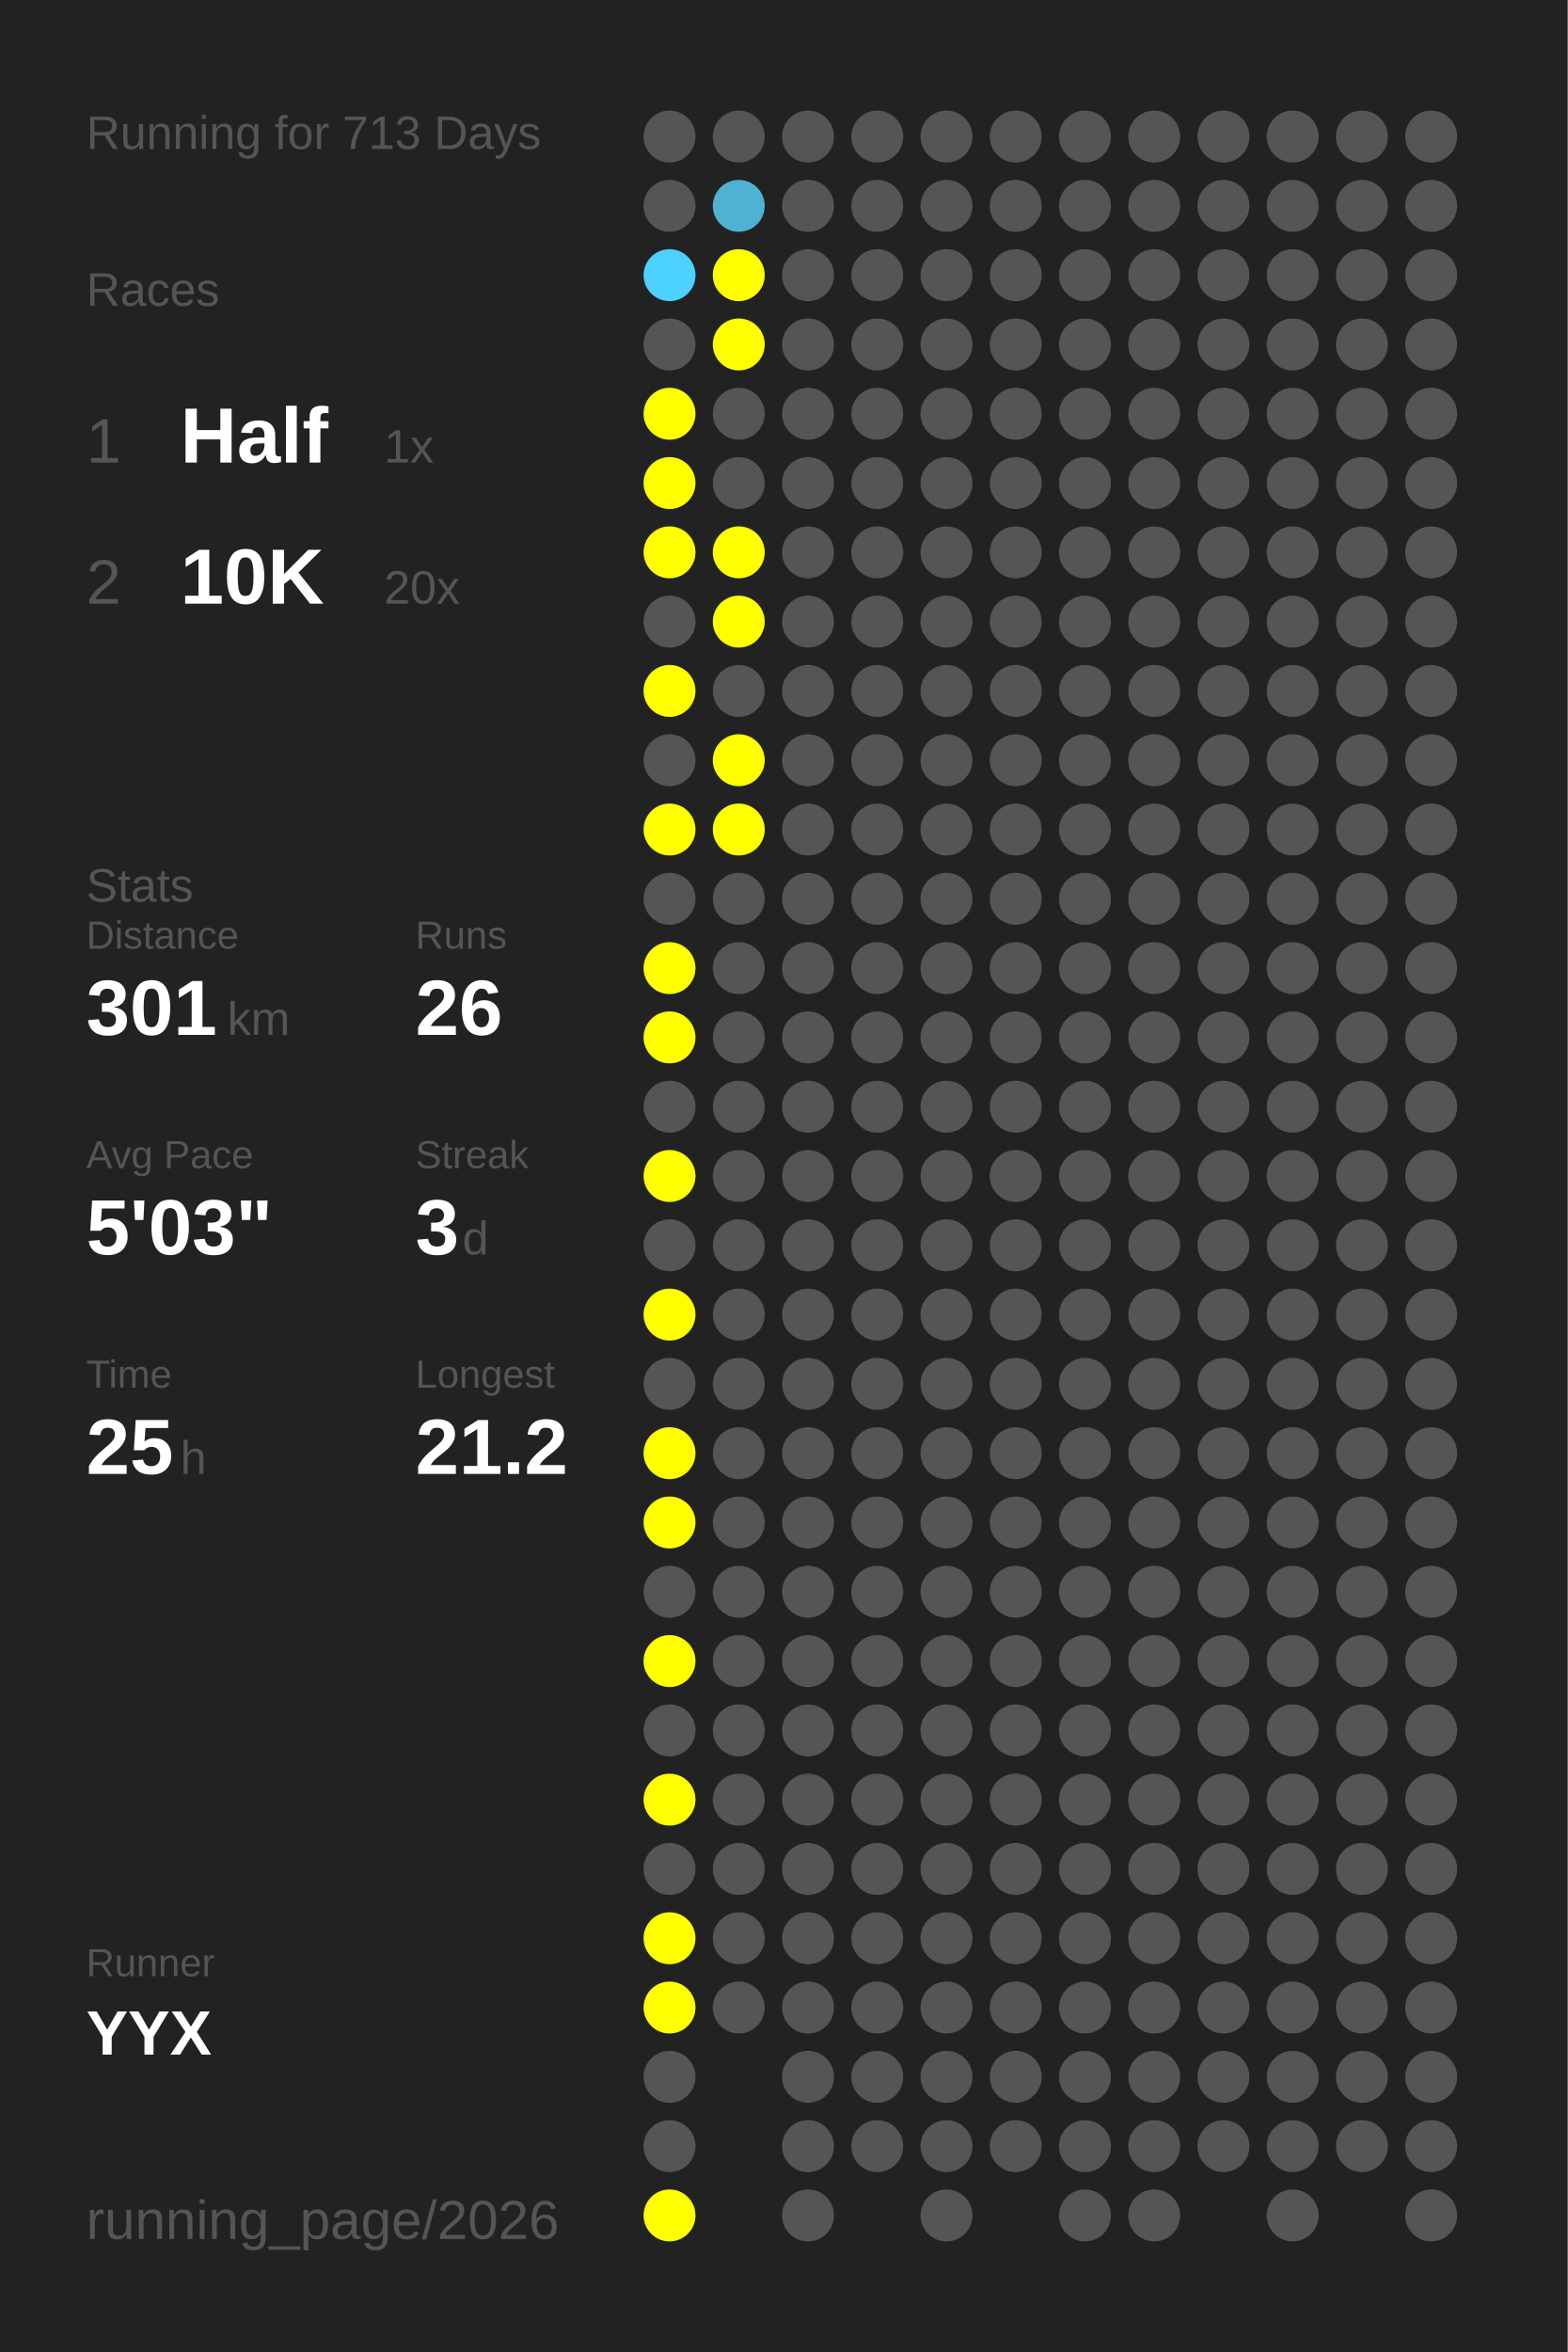
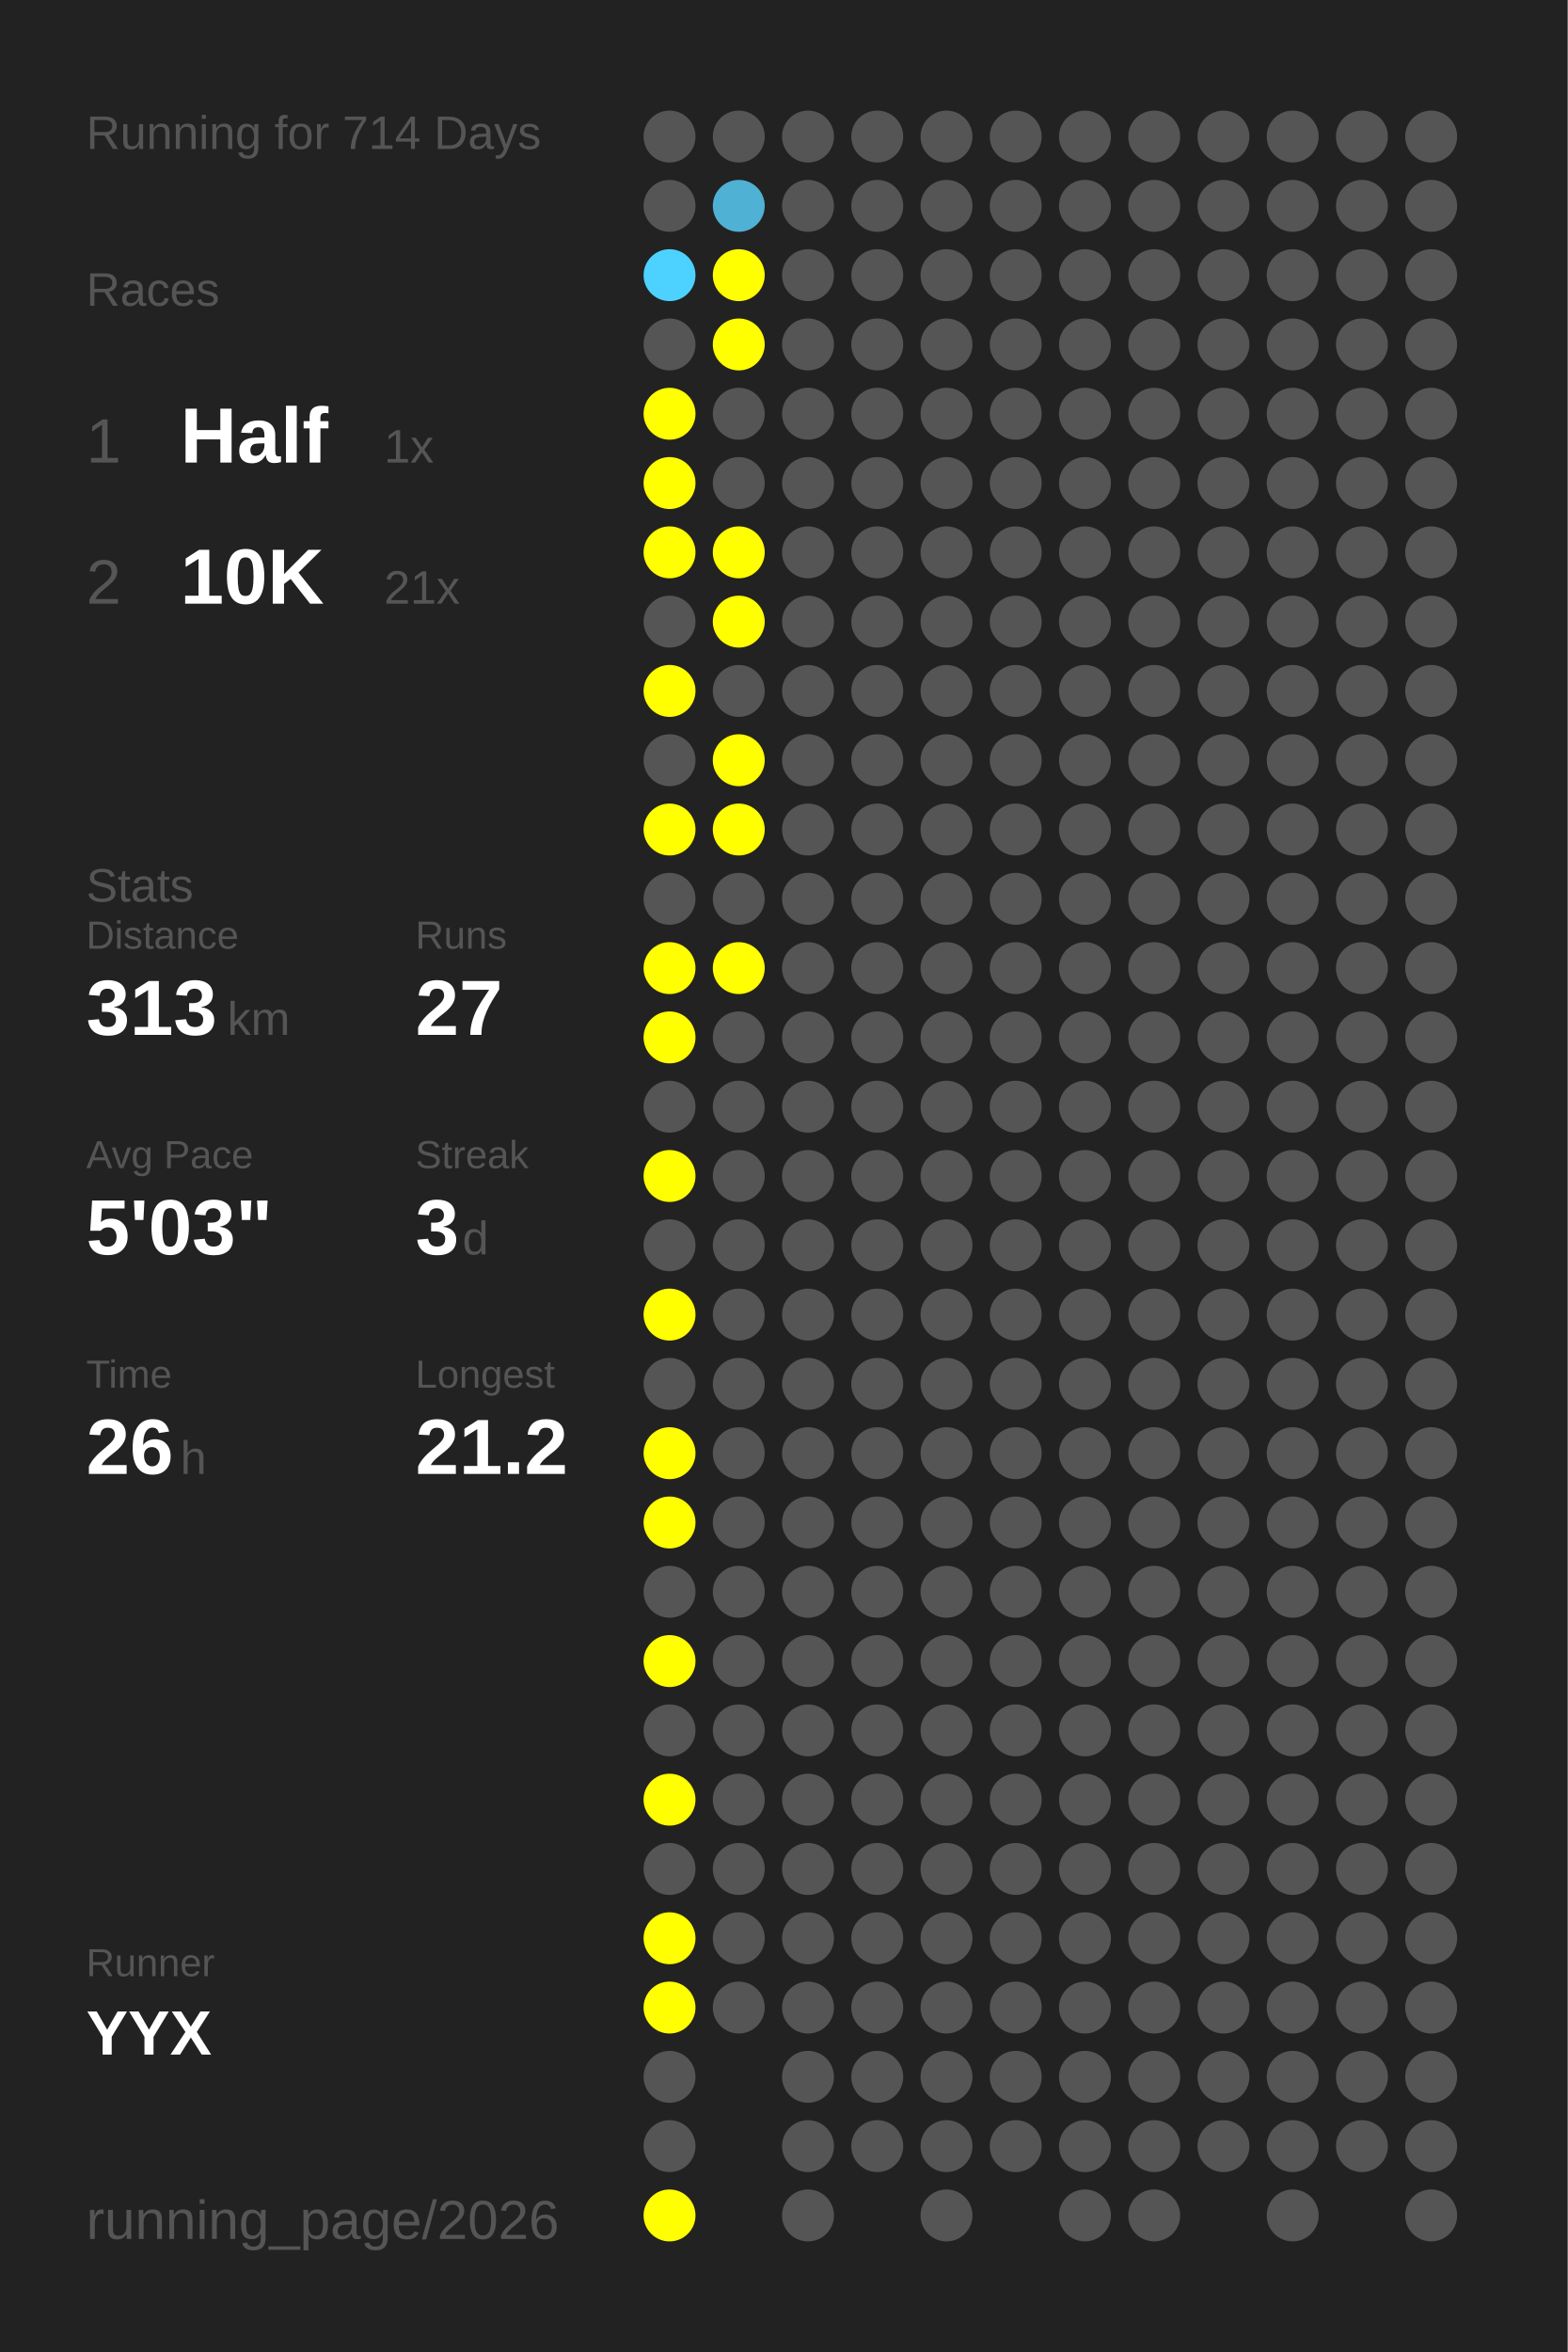
<svg xmlns="http://www.w3.org/2000/svg" baseProfile="full" height="300mm" version="1.1" viewBox="0,0,200,300" width="200mm">
  <defs />
  <rect fill="#222222" height="300" width="200" x="0" y="0" />
-   <text fill="#555555" style="font-size:6px; font-family:Arial;" x="11" y="19">Running for 713 Days</text>
+   <text fill="#555555" style="font-size:6px; font-family:Arial;" x="11" y="19">Running for 714 Days</text>
  <text fill="#555555" style="font-size:6px; font-family:Arial;" x="11" y="39">Races</text>
  <text fill="#555555" style="font-size:8px; font-family:Arial;" x="11" y="59">1</text>
  <text fill="#FFFFFF" style="font-size:10px; font-family:Arial; font-weight:bold;" x="23" y="59">Half</text>
  <text fill="#555555" style="font-size:6px; font-family:Arial;" x="49" y="59">1x</text>
  <text fill="#555555" style="font-size:8px; font-family:Arial;" x="11" y="77">2</text>
  <text fill="#FFFFFF" style="font-size:10px; font-family:Arial; font-weight:bold;" x="23" y="77">10K</text>
-   <text fill="#555555" style="font-size:6px; font-family:Arial;" x="49" y="77">20x</text>
+   <text fill="#555555" style="font-size:6px; font-family:Arial;" x="49" y="77">21x</text>
  <text fill="#555555" style="font-size:6px; font-family:Arial;" x="11" y="115">Stats</text>
  <text fill="#555555" style="font-size:5px; font-family:Arial;" x="11" y="121">Distance</text>
-   <text fill="#FFFFFF" style="font-size:10px; font-family:Arial; font-weight:bold;" x="11" y="132">301</text>
+   <text fill="#FFFFFF" style="font-size:10px; font-family:Arial; font-weight:bold;" x="11" y="132">313</text>
  <text fill="#555555" style="font-size:6px; font-family:Arial;" x="29" y="132">km</text>
  <text fill="#555555" style="font-size:5px; font-family:Arial;" x="53" y="121">Runs</text>
-   <text fill="#FFFFFF" style="font-size:10px; font-family:Arial; font-weight:bold;" x="53" y="132">26</text>
+   <text fill="#FFFFFF" style="font-size:10px; font-family:Arial; font-weight:bold;" x="53" y="132">27</text>
  <text fill="#555555" style="font-size:5px; font-family:Arial;" x="11" y="149">Avg Pace</text>
  <text fill="#FFFFFF" style="font-size:10px; font-family:Arial; font-weight:bold;" x="11" y="160">5'03"</text>
  <text fill="#555555" style="font-size:5px; font-family:Arial;" x="53" y="149">Streak</text>
  <text fill="#FFFFFF" style="font-size:10px; font-family:Arial; font-weight:bold;" x="53" y="160">3</text>
  <text fill="#555555" style="font-size:6px; font-family:Arial;" x="59" y="160">d</text>
  <text fill="#555555" style="font-size:5px; font-family:Arial;" x="11" y="177">Time</text>
-   <text fill="#FFFFFF" style="font-size:10px; font-family:Arial; font-weight:bold;" x="11" y="188">25</text>
+   <text fill="#FFFFFF" style="font-size:10px; font-family:Arial; font-weight:bold;" x="11" y="188">26</text>
  <text fill="#555555" style="font-size:6px; font-family:Arial;" x="23" y="188">h</text>
  <text fill="#555555" style="font-size:5px; font-family:Arial;" x="53" y="177">Longest</text>
  <text fill="#FFFFFF" style="font-size:10px; font-family:Arial; font-weight:bold;" x="53" y="188">21.2</text>
  <text fill="#555555" style="font-size:5px; font-family:Arial;" x="11" y="252.065">Runner</text>
  <text fill="#FFFFFF" style="font-size:8px; font-family:Arial; font-weight:bold;" x="11" y="262.065">YYX</text>
  <text fill="#555555" style="font-size:7px; font-family:Arial;" x="11" y="285.581">running_page/2026</text>
  <circle cx="85.417" cy="17.419" fill="#555555" r="3.312" />
  <circle cx="85.417" cy="26.258" fill="#555555" r="3.312" />
  <circle cx="85.417" cy="35.097" fill="#4dd1fe" r="3.312" />
  <circle cx="85.417" cy="43.935" fill="#555555" r="3.312" />
  <circle cx="85.417" cy="52.774" fill="#FFFF00" r="3.312" />
  <circle cx="85.417" cy="61.613" fill="#FFFF00" r="3.312" />
  <circle cx="85.417" cy="70.452" fill="#FFFF00" r="3.312" />
  <circle cx="85.417" cy="79.29" fill="#555555" r="3.312" />
  <circle cx="85.417" cy="88.129" fill="#FFFF00" r="3.312" />
  <circle cx="85.417" cy="96.968" fill="#555555" r="3.312" />
  <circle cx="85.417" cy="105.806" fill="#FFFF00" r="3.312" />
  <circle cx="85.417" cy="114.645" fill="#555555" r="3.312" />
  <circle cx="85.417" cy="123.484" fill="#FFFF00" r="3.312" />
  <circle cx="85.417" cy="132.323" fill="#FFFF00" r="3.312" />
  <circle cx="85.417" cy="141.161" fill="#555555" r="3.312" />
  <circle cx="85.417" cy="150" fill="#FFFF00" r="3.312" />
  <circle cx="85.417" cy="158.839" fill="#555555" r="3.312" />
  <circle cx="85.417" cy="167.677" fill="#FFFF00" r="3.312" />
  <circle cx="85.417" cy="176.516" fill="#555555" r="3.312" />
  <circle cx="85.417" cy="185.355" fill="#FFFF00" r="3.312" />
  <circle cx="85.417" cy="194.194" fill="#FFFF00" r="3.312" />
  <circle cx="85.417" cy="203.032" fill="#555555" r="3.312" />
  <circle cx="85.417" cy="211.871" fill="#FFFF00" r="3.312" />
  <circle cx="85.417" cy="220.71" fill="#555555" r="3.312" />
  <circle cx="85.417" cy="229.548" fill="#FFFF00" r="3.312" />
  <circle cx="85.417" cy="238.387" fill="#555555" r="3.312" />
  <circle cx="85.417" cy="247.226" fill="#FFFF00" r="3.312" />
  <circle cx="85.417" cy="256.065" fill="#FFFF00" r="3.312" />
  <circle cx="85.417" cy="264.903" fill="#555555" r="3.312" />
  <circle cx="85.417" cy="273.742" fill="#555555" r="3.312" />
  <circle cx="85.417" cy="282.581" fill="#FFFF00" r="3.312" />
  <circle cx="94.25" cy="17.419" fill="#555555" r="3.312" />
  <circle cx="94.25" cy="26.258" fill="#4fb1d3" r="3.312" />
  <circle cx="94.25" cy="35.097" fill="#FFFF00" r="3.312" />
  <circle cx="94.25" cy="43.935" fill="#FFFF00" r="3.312" />
  <circle cx="94.25" cy="52.774" fill="#555555" r="3.312" />
  <circle cx="94.25" cy="61.613" fill="#555555" r="3.312" />
  <circle cx="94.25" cy="70.452" fill="#FFFF00" r="3.312" />
  <circle cx="94.25" cy="79.29" fill="#FFFF00" r="3.312" />
  <circle cx="94.25" cy="88.129" fill="#555555" r="3.312" />
  <circle cx="94.25" cy="96.968" fill="#FFFF00" r="3.312" />
  <circle cx="94.25" cy="105.806" fill="#FFFF00" r="3.312" />
  <circle cx="94.25" cy="114.645" fill="#555555" r="3.312" />
-   <circle cx="94.25" cy="123.484" fill="#555555" r="3.312" />
+   <circle cx="94.25" cy="123.484" fill="#FFFF00" r="3.312" />
  <circle cx="94.25" cy="132.323" fill="#555555" r="3.312" />
  <circle cx="94.25" cy="141.161" fill="#555555" r="3.312" />
  <circle cx="94.25" cy="150" fill="#555555" r="3.312" />
  <circle cx="94.25" cy="158.839" fill="#555555" r="3.312" />
  <circle cx="94.25" cy="167.677" fill="#555555" r="3.312" />
  <circle cx="94.25" cy="176.516" fill="#555555" r="3.312" />
  <circle cx="94.25" cy="185.355" fill="#555555" r="3.312" />
  <circle cx="94.25" cy="194.194" fill="#555555" r="3.312" />
  <circle cx="94.25" cy="203.032" fill="#555555" r="3.312" />
  <circle cx="94.25" cy="211.871" fill="#555555" r="3.312" />
  <circle cx="94.25" cy="220.71" fill="#555555" r="3.312" />
  <circle cx="94.25" cy="229.548" fill="#555555" r="3.312" />
  <circle cx="94.25" cy="238.387" fill="#555555" r="3.312" />
  <circle cx="94.25" cy="247.226" fill="#555555" r="3.312" />
  <circle cx="94.25" cy="256.065" fill="#555555" r="3.312" />
  <circle cx="103.083" cy="17.419" fill="#555555" r="3.312" />
  <circle cx="103.083" cy="26.258" fill="#555555" r="3.312" />
  <circle cx="103.083" cy="35.097" fill="#555555" r="3.312" />
  <circle cx="103.083" cy="43.935" fill="#555555" r="3.312" />
  <circle cx="103.083" cy="52.774" fill="#555555" r="3.312" />
  <circle cx="103.083" cy="61.613" fill="#555555" r="3.312" />
  <circle cx="103.083" cy="70.452" fill="#555555" r="3.312" />
  <circle cx="103.083" cy="79.29" fill="#555555" r="3.312" />
  <circle cx="103.083" cy="88.129" fill="#555555" r="3.312" />
  <circle cx="103.083" cy="96.968" fill="#555555" r="3.312" />
  <circle cx="103.083" cy="105.806" fill="#555555" r="3.312" />
  <circle cx="103.083" cy="114.645" fill="#555555" r="3.312" />
  <circle cx="103.083" cy="123.484" fill="#555555" r="3.312" />
  <circle cx="103.083" cy="132.323" fill="#555555" r="3.312" />
  <circle cx="103.083" cy="141.161" fill="#555555" r="3.312" />
  <circle cx="103.083" cy="150" fill="#555555" r="3.312" />
  <circle cx="103.083" cy="158.839" fill="#555555" r="3.312" />
  <circle cx="103.083" cy="167.677" fill="#555555" r="3.312" />
  <circle cx="103.083" cy="176.516" fill="#555555" r="3.312" />
  <circle cx="103.083" cy="185.355" fill="#555555" r="3.312" />
  <circle cx="103.083" cy="194.194" fill="#555555" r="3.312" />
  <circle cx="103.083" cy="203.032" fill="#555555" r="3.312" />
  <circle cx="103.083" cy="211.871" fill="#555555" r="3.312" />
  <circle cx="103.083" cy="220.71" fill="#555555" r="3.312" />
  <circle cx="103.083" cy="229.548" fill="#555555" r="3.312" />
  <circle cx="103.083" cy="238.387" fill="#555555" r="3.312" />
  <circle cx="103.083" cy="247.226" fill="#555555" r="3.312" />
  <circle cx="103.083" cy="256.065" fill="#555555" r="3.312" />
  <circle cx="103.083" cy="264.903" fill="#555555" r="3.312" />
  <circle cx="103.083" cy="273.742" fill="#555555" r="3.312" />
  <circle cx="103.083" cy="282.581" fill="#555555" r="3.312" />
  <circle cx="111.917" cy="17.419" fill="#555555" r="3.312" />
  <circle cx="111.917" cy="26.258" fill="#555555" r="3.312" />
  <circle cx="111.917" cy="35.097" fill="#555555" r="3.312" />
  <circle cx="111.917" cy="43.935" fill="#555555" r="3.312" />
  <circle cx="111.917" cy="52.774" fill="#555555" r="3.312" />
  <circle cx="111.917" cy="61.613" fill="#555555" r="3.312" />
  <circle cx="111.917" cy="70.452" fill="#555555" r="3.312" />
  <circle cx="111.917" cy="79.29" fill="#555555" r="3.312" />
  <circle cx="111.917" cy="88.129" fill="#555555" r="3.312" />
  <circle cx="111.917" cy="96.968" fill="#555555" r="3.312" />
  <circle cx="111.917" cy="105.806" fill="#555555" r="3.312" />
  <circle cx="111.917" cy="114.645" fill="#555555" r="3.312" />
  <circle cx="111.917" cy="123.484" fill="#555555" r="3.312" />
  <circle cx="111.917" cy="132.323" fill="#555555" r="3.312" />
  <circle cx="111.917" cy="141.161" fill="#555555" r="3.312" />
  <circle cx="111.917" cy="150" fill="#555555" r="3.312" />
  <circle cx="111.917" cy="158.839" fill="#555555" r="3.312" />
  <circle cx="111.917" cy="167.677" fill="#555555" r="3.312" />
  <circle cx="111.917" cy="176.516" fill="#555555" r="3.312" />
  <circle cx="111.917" cy="185.355" fill="#555555" r="3.312" />
  <circle cx="111.917" cy="194.194" fill="#555555" r="3.312" />
  <circle cx="111.917" cy="203.032" fill="#555555" r="3.312" />
  <circle cx="111.917" cy="211.871" fill="#555555" r="3.312" />
  <circle cx="111.917" cy="220.71" fill="#555555" r="3.312" />
  <circle cx="111.917" cy="229.548" fill="#555555" r="3.312" />
  <circle cx="111.917" cy="238.387" fill="#555555" r="3.312" />
  <circle cx="111.917" cy="247.226" fill="#555555" r="3.312" />
  <circle cx="111.917" cy="256.065" fill="#555555" r="3.312" />
  <circle cx="111.917" cy="264.903" fill="#555555" r="3.312" />
  <circle cx="111.917" cy="273.742" fill="#555555" r="3.312" />
  <circle cx="120.75" cy="17.419" fill="#555555" r="3.312" />
  <circle cx="120.75" cy="26.258" fill="#555555" r="3.312" />
  <circle cx="120.75" cy="35.097" fill="#555555" r="3.312" />
  <circle cx="120.75" cy="43.935" fill="#555555" r="3.312" />
  <circle cx="120.75" cy="52.774" fill="#555555" r="3.312" />
  <circle cx="120.75" cy="61.613" fill="#555555" r="3.312" />
  <circle cx="120.75" cy="70.452" fill="#555555" r="3.312" />
  <circle cx="120.75" cy="79.29" fill="#555555" r="3.312" />
  <circle cx="120.75" cy="88.129" fill="#555555" r="3.312" />
  <circle cx="120.75" cy="96.968" fill="#555555" r="3.312" />
  <circle cx="120.75" cy="105.806" fill="#555555" r="3.312" />
  <circle cx="120.75" cy="114.645" fill="#555555" r="3.312" />
  <circle cx="120.75" cy="123.484" fill="#555555" r="3.312" />
  <circle cx="120.75" cy="132.323" fill="#555555" r="3.312" />
  <circle cx="120.75" cy="141.161" fill="#555555" r="3.312" />
  <circle cx="120.75" cy="150" fill="#555555" r="3.312" />
  <circle cx="120.75" cy="158.839" fill="#555555" r="3.312" />
  <circle cx="120.75" cy="167.677" fill="#555555" r="3.312" />
  <circle cx="120.75" cy="176.516" fill="#555555" r="3.312" />
  <circle cx="120.75" cy="185.355" fill="#555555" r="3.312" />
  <circle cx="120.75" cy="194.194" fill="#555555" r="3.312" />
  <circle cx="120.75" cy="203.032" fill="#555555" r="3.312" />
  <circle cx="120.75" cy="211.871" fill="#555555" r="3.312" />
  <circle cx="120.75" cy="220.71" fill="#555555" r="3.312" />
  <circle cx="120.75" cy="229.548" fill="#555555" r="3.312" />
  <circle cx="120.75" cy="238.387" fill="#555555" r="3.312" />
  <circle cx="120.75" cy="247.226" fill="#555555" r="3.312" />
  <circle cx="120.75" cy="256.065" fill="#555555" r="3.312" />
  <circle cx="120.75" cy="264.903" fill="#555555" r="3.312" />
  <circle cx="120.75" cy="273.742" fill="#555555" r="3.312" />
  <circle cx="120.75" cy="282.581" fill="#555555" r="3.312" />
  <circle cx="129.583" cy="17.419" fill="#555555" r="3.312" />
  <circle cx="129.583" cy="26.258" fill="#555555" r="3.312" />
  <circle cx="129.583" cy="35.097" fill="#555555" r="3.312" />
  <circle cx="129.583" cy="43.935" fill="#555555" r="3.312" />
  <circle cx="129.583" cy="52.774" fill="#555555" r="3.312" />
  <circle cx="129.583" cy="61.613" fill="#555555" r="3.312" />
  <circle cx="129.583" cy="70.452" fill="#555555" r="3.312" />
  <circle cx="129.583" cy="79.29" fill="#555555" r="3.312" />
  <circle cx="129.583" cy="88.129" fill="#555555" r="3.312" />
  <circle cx="129.583" cy="96.968" fill="#555555" r="3.312" />
  <circle cx="129.583" cy="105.806" fill="#555555" r="3.312" />
  <circle cx="129.583" cy="114.645" fill="#555555" r="3.312" />
  <circle cx="129.583" cy="123.484" fill="#555555" r="3.312" />
  <circle cx="129.583" cy="132.323" fill="#555555" r="3.312" />
  <circle cx="129.583" cy="141.161" fill="#555555" r="3.312" />
  <circle cx="129.583" cy="150" fill="#555555" r="3.312" />
  <circle cx="129.583" cy="158.839" fill="#555555" r="3.312" />
  <circle cx="129.583" cy="167.677" fill="#555555" r="3.312" />
  <circle cx="129.583" cy="176.516" fill="#555555" r="3.312" />
  <circle cx="129.583" cy="185.355" fill="#555555" r="3.312" />
  <circle cx="129.583" cy="194.194" fill="#555555" r="3.312" />
  <circle cx="129.583" cy="203.032" fill="#555555" r="3.312" />
  <circle cx="129.583" cy="211.871" fill="#555555" r="3.312" />
  <circle cx="129.583" cy="220.71" fill="#555555" r="3.312" />
  <circle cx="129.583" cy="229.548" fill="#555555" r="3.312" />
  <circle cx="129.583" cy="238.387" fill="#555555" r="3.312" />
  <circle cx="129.583" cy="247.226" fill="#555555" r="3.312" />
  <circle cx="129.583" cy="256.065" fill="#555555" r="3.312" />
  <circle cx="129.583" cy="264.903" fill="#555555" r="3.312" />
  <circle cx="129.583" cy="273.742" fill="#555555" r="3.312" />
  <circle cx="138.417" cy="17.419" fill="#555555" r="3.312" />
  <circle cx="138.417" cy="26.258" fill="#555555" r="3.312" />
  <circle cx="138.417" cy="35.097" fill="#555555" r="3.312" />
  <circle cx="138.417" cy="43.935" fill="#555555" r="3.312" />
  <circle cx="138.417" cy="52.774" fill="#555555" r="3.312" />
  <circle cx="138.417" cy="61.613" fill="#555555" r="3.312" />
  <circle cx="138.417" cy="70.452" fill="#555555" r="3.312" />
  <circle cx="138.417" cy="79.29" fill="#555555" r="3.312" />
  <circle cx="138.417" cy="88.129" fill="#555555" r="3.312" />
  <circle cx="138.417" cy="96.968" fill="#555555" r="3.312" />
  <circle cx="138.417" cy="105.806" fill="#555555" r="3.312" />
  <circle cx="138.417" cy="114.645" fill="#555555" r="3.312" />
  <circle cx="138.417" cy="123.484" fill="#555555" r="3.312" />
  <circle cx="138.417" cy="132.323" fill="#555555" r="3.312" />
  <circle cx="138.417" cy="141.161" fill="#555555" r="3.312" />
  <circle cx="138.417" cy="150" fill="#555555" r="3.312" />
  <circle cx="138.417" cy="158.839" fill="#555555" r="3.312" />
  <circle cx="138.417" cy="167.677" fill="#555555" r="3.312" />
  <circle cx="138.417" cy="176.516" fill="#555555" r="3.312" />
  <circle cx="138.417" cy="185.355" fill="#555555" r="3.312" />
  <circle cx="138.417" cy="194.194" fill="#555555" r="3.312" />
  <circle cx="138.417" cy="203.032" fill="#555555" r="3.312" />
  <circle cx="138.417" cy="211.871" fill="#555555" r="3.312" />
  <circle cx="138.417" cy="220.71" fill="#555555" r="3.312" />
  <circle cx="138.417" cy="229.548" fill="#555555" r="3.312" />
  <circle cx="138.417" cy="238.387" fill="#555555" r="3.312" />
  <circle cx="138.417" cy="247.226" fill="#555555" r="3.312" />
  <circle cx="138.417" cy="256.065" fill="#555555" r="3.312" />
  <circle cx="138.417" cy="264.903" fill="#555555" r="3.312" />
  <circle cx="138.417" cy="273.742" fill="#555555" r="3.312" />
  <circle cx="138.417" cy="282.581" fill="#555555" r="3.312" />
  <circle cx="147.25" cy="17.419" fill="#555555" r="3.312" />
  <circle cx="147.25" cy="26.258" fill="#555555" r="3.312" />
  <circle cx="147.25" cy="35.097" fill="#555555" r="3.312" />
  <circle cx="147.25" cy="43.935" fill="#555555" r="3.312" />
  <circle cx="147.25" cy="52.774" fill="#555555" r="3.312" />
  <circle cx="147.25" cy="61.613" fill="#555555" r="3.312" />
  <circle cx="147.25" cy="70.452" fill="#555555" r="3.312" />
  <circle cx="147.25" cy="79.29" fill="#555555" r="3.312" />
  <circle cx="147.25" cy="88.129" fill="#555555" r="3.312" />
  <circle cx="147.25" cy="96.968" fill="#555555" r="3.312" />
  <circle cx="147.25" cy="105.806" fill="#555555" r="3.312" />
  <circle cx="147.25" cy="114.645" fill="#555555" r="3.312" />
  <circle cx="147.25" cy="123.484" fill="#555555" r="3.312" />
  <circle cx="147.25" cy="132.323" fill="#555555" r="3.312" />
  <circle cx="147.25" cy="141.161" fill="#555555" r="3.312" />
  <circle cx="147.25" cy="150" fill="#555555" r="3.312" />
  <circle cx="147.25" cy="158.839" fill="#555555" r="3.312" />
  <circle cx="147.25" cy="167.677" fill="#555555" r="3.312" />
  <circle cx="147.25" cy="176.516" fill="#555555" r="3.312" />
  <circle cx="147.25" cy="185.355" fill="#555555" r="3.312" />
  <circle cx="147.25" cy="194.194" fill="#555555" r="3.312" />
  <circle cx="147.25" cy="203.032" fill="#555555" r="3.312" />
  <circle cx="147.25" cy="211.871" fill="#555555" r="3.312" />
  <circle cx="147.25" cy="220.71" fill="#555555" r="3.312" />
  <circle cx="147.25" cy="229.548" fill="#555555" r="3.312" />
  <circle cx="147.25" cy="238.387" fill="#555555" r="3.312" />
  <circle cx="147.25" cy="247.226" fill="#555555" r="3.312" />
  <circle cx="147.25" cy="256.065" fill="#555555" r="3.312" />
  <circle cx="147.25" cy="264.903" fill="#555555" r="3.312" />
  <circle cx="147.25" cy="273.742" fill="#555555" r="3.312" />
  <circle cx="147.25" cy="282.581" fill="#555555" r="3.312" />
  <circle cx="156.083" cy="17.419" fill="#555555" r="3.312" />
  <circle cx="156.083" cy="26.258" fill="#555555" r="3.312" />
  <circle cx="156.083" cy="35.097" fill="#555555" r="3.312" />
  <circle cx="156.083" cy="43.935" fill="#555555" r="3.312" />
  <circle cx="156.083" cy="52.774" fill="#555555" r="3.312" />
  <circle cx="156.083" cy="61.613" fill="#555555" r="3.312" />
  <circle cx="156.083" cy="70.452" fill="#555555" r="3.312" />
  <circle cx="156.083" cy="79.29" fill="#555555" r="3.312" />
  <circle cx="156.083" cy="88.129" fill="#555555" r="3.312" />
  <circle cx="156.083" cy="96.968" fill="#555555" r="3.312" />
  <circle cx="156.083" cy="105.806" fill="#555555" r="3.312" />
  <circle cx="156.083" cy="114.645" fill="#555555" r="3.312" />
  <circle cx="156.083" cy="123.484" fill="#555555" r="3.312" />
  <circle cx="156.083" cy="132.323" fill="#555555" r="3.312" />
  <circle cx="156.083" cy="141.161" fill="#555555" r="3.312" />
  <circle cx="156.083" cy="150" fill="#555555" r="3.312" />
  <circle cx="156.083" cy="158.839" fill="#555555" r="3.312" />
  <circle cx="156.083" cy="167.677" fill="#555555" r="3.312" />
  <circle cx="156.083" cy="176.516" fill="#555555" r="3.312" />
  <circle cx="156.083" cy="185.355" fill="#555555" r="3.312" />
  <circle cx="156.083" cy="194.194" fill="#555555" r="3.312" />
  <circle cx="156.083" cy="203.032" fill="#555555" r="3.312" />
  <circle cx="156.083" cy="211.871" fill="#555555" r="3.312" />
  <circle cx="156.083" cy="220.71" fill="#555555" r="3.312" />
  <circle cx="156.083" cy="229.548" fill="#555555" r="3.312" />
  <circle cx="156.083" cy="238.387" fill="#555555" r="3.312" />
  <circle cx="156.083" cy="247.226" fill="#555555" r="3.312" />
  <circle cx="156.083" cy="256.065" fill="#555555" r="3.312" />
  <circle cx="156.083" cy="264.903" fill="#555555" r="3.312" />
  <circle cx="156.083" cy="273.742" fill="#555555" r="3.312" />
  <circle cx="164.917" cy="17.419" fill="#555555" r="3.312" />
  <circle cx="164.917" cy="26.258" fill="#555555" r="3.312" />
  <circle cx="164.917" cy="35.097" fill="#555555" r="3.312" />
  <circle cx="164.917" cy="43.935" fill="#555555" r="3.312" />
  <circle cx="164.917" cy="52.774" fill="#555555" r="3.312" />
  <circle cx="164.917" cy="61.613" fill="#555555" r="3.312" />
  <circle cx="164.917" cy="70.452" fill="#555555" r="3.312" />
  <circle cx="164.917" cy="79.29" fill="#555555" r="3.312" />
  <circle cx="164.917" cy="88.129" fill="#555555" r="3.312" />
  <circle cx="164.917" cy="96.968" fill="#555555" r="3.312" />
  <circle cx="164.917" cy="105.806" fill="#555555" r="3.312" />
  <circle cx="164.917" cy="114.645" fill="#555555" r="3.312" />
  <circle cx="164.917" cy="123.484" fill="#555555" r="3.312" />
  <circle cx="164.917" cy="132.323" fill="#555555" r="3.312" />
  <circle cx="164.917" cy="141.161" fill="#555555" r="3.312" />
  <circle cx="164.917" cy="150" fill="#555555" r="3.312" />
  <circle cx="164.917" cy="158.839" fill="#555555" r="3.312" />
  <circle cx="164.917" cy="167.677" fill="#555555" r="3.312" />
  <circle cx="164.917" cy="176.516" fill="#555555" r="3.312" />
  <circle cx="164.917" cy="185.355" fill="#555555" r="3.312" />
  <circle cx="164.917" cy="194.194" fill="#555555" r="3.312" />
  <circle cx="164.917" cy="203.032" fill="#555555" r="3.312" />
  <circle cx="164.917" cy="211.871" fill="#555555" r="3.312" />
  <circle cx="164.917" cy="220.71" fill="#555555" r="3.312" />
  <circle cx="164.917" cy="229.548" fill="#555555" r="3.312" />
  <circle cx="164.917" cy="238.387" fill="#555555" r="3.312" />
  <circle cx="164.917" cy="247.226" fill="#555555" r="3.312" />
  <circle cx="164.917" cy="256.065" fill="#555555" r="3.312" />
  <circle cx="164.917" cy="264.903" fill="#555555" r="3.312" />
  <circle cx="164.917" cy="273.742" fill="#555555" r="3.312" />
  <circle cx="164.917" cy="282.581" fill="#555555" r="3.312" />
  <circle cx="173.75" cy="17.419" fill="#555555" r="3.312" />
  <circle cx="173.75" cy="26.258" fill="#555555" r="3.312" />
  <circle cx="173.75" cy="35.097" fill="#555555" r="3.312" />
  <circle cx="173.75" cy="43.935" fill="#555555" r="3.312" />
  <circle cx="173.75" cy="52.774" fill="#555555" r="3.312" />
  <circle cx="173.75" cy="61.613" fill="#555555" r="3.312" />
  <circle cx="173.75" cy="70.452" fill="#555555" r="3.312" />
  <circle cx="173.75" cy="79.29" fill="#555555" r="3.312" />
  <circle cx="173.75" cy="88.129" fill="#555555" r="3.312" />
  <circle cx="173.75" cy="96.968" fill="#555555" r="3.312" />
  <circle cx="173.75" cy="105.806" fill="#555555" r="3.312" />
  <circle cx="173.75" cy="114.645" fill="#555555" r="3.312" />
  <circle cx="173.75" cy="123.484" fill="#555555" r="3.312" />
  <circle cx="173.75" cy="132.323" fill="#555555" r="3.312" />
  <circle cx="173.75" cy="141.161" fill="#555555" r="3.312" />
  <circle cx="173.75" cy="150" fill="#555555" r="3.312" />
  <circle cx="173.75" cy="158.839" fill="#555555" r="3.312" />
  <circle cx="173.75" cy="167.677" fill="#555555" r="3.312" />
  <circle cx="173.75" cy="176.516" fill="#555555" r="3.312" />
  <circle cx="173.75" cy="185.355" fill="#555555" r="3.312" />
  <circle cx="173.75" cy="194.194" fill="#555555" r="3.312" />
  <circle cx="173.75" cy="203.032" fill="#555555" r="3.312" />
  <circle cx="173.75" cy="211.871" fill="#555555" r="3.312" />
  <circle cx="173.75" cy="220.71" fill="#555555" r="3.312" />
  <circle cx="173.75" cy="229.548" fill="#555555" r="3.312" />
  <circle cx="173.75" cy="238.387" fill="#555555" r="3.312" />
  <circle cx="173.75" cy="247.226" fill="#555555" r="3.312" />
  <circle cx="173.75" cy="256.065" fill="#555555" r="3.312" />
  <circle cx="173.75" cy="264.903" fill="#555555" r="3.312" />
  <circle cx="173.75" cy="273.742" fill="#555555" r="3.312" />
  <circle cx="182.583" cy="17.419" fill="#555555" r="3.312" />
  <circle cx="182.583" cy="26.258" fill="#555555" r="3.312" />
  <circle cx="182.583" cy="35.097" fill="#555555" r="3.312" />
  <circle cx="182.583" cy="43.935" fill="#555555" r="3.312" />
  <circle cx="182.583" cy="52.774" fill="#555555" r="3.312" />
  <circle cx="182.583" cy="61.613" fill="#555555" r="3.312" />
  <circle cx="182.583" cy="70.452" fill="#555555" r="3.312" />
  <circle cx="182.583" cy="79.29" fill="#555555" r="3.312" />
  <circle cx="182.583" cy="88.129" fill="#555555" r="3.312" />
  <circle cx="182.583" cy="96.968" fill="#555555" r="3.312" />
  <circle cx="182.583" cy="105.806" fill="#555555" r="3.312" />
  <circle cx="182.583" cy="114.645" fill="#555555" r="3.312" />
  <circle cx="182.583" cy="123.484" fill="#555555" r="3.312" />
  <circle cx="182.583" cy="132.323" fill="#555555" r="3.312" />
  <circle cx="182.583" cy="141.161" fill="#555555" r="3.312" />
  <circle cx="182.583" cy="150" fill="#555555" r="3.312" />
  <circle cx="182.583" cy="158.839" fill="#555555" r="3.312" />
  <circle cx="182.583" cy="167.677" fill="#555555" r="3.312" />
  <circle cx="182.583" cy="176.516" fill="#555555" r="3.312" />
  <circle cx="182.583" cy="185.355" fill="#555555" r="3.312" />
  <circle cx="182.583" cy="194.194" fill="#555555" r="3.312" />
  <circle cx="182.583" cy="203.032" fill="#555555" r="3.312" />
  <circle cx="182.583" cy="211.871" fill="#555555" r="3.312" />
  <circle cx="182.583" cy="220.71" fill="#555555" r="3.312" />
  <circle cx="182.583" cy="229.548" fill="#555555" r="3.312" />
  <circle cx="182.583" cy="238.387" fill="#555555" r="3.312" />
  <circle cx="182.583" cy="247.226" fill="#555555" r="3.312" />
  <circle cx="182.583" cy="256.065" fill="#555555" r="3.312" />
  <circle cx="182.583" cy="264.903" fill="#555555" r="3.312" />
  <circle cx="182.583" cy="273.742" fill="#555555" r="3.312" />
  <circle cx="182.583" cy="282.581" fill="#555555" r="3.312" />
</svg>
